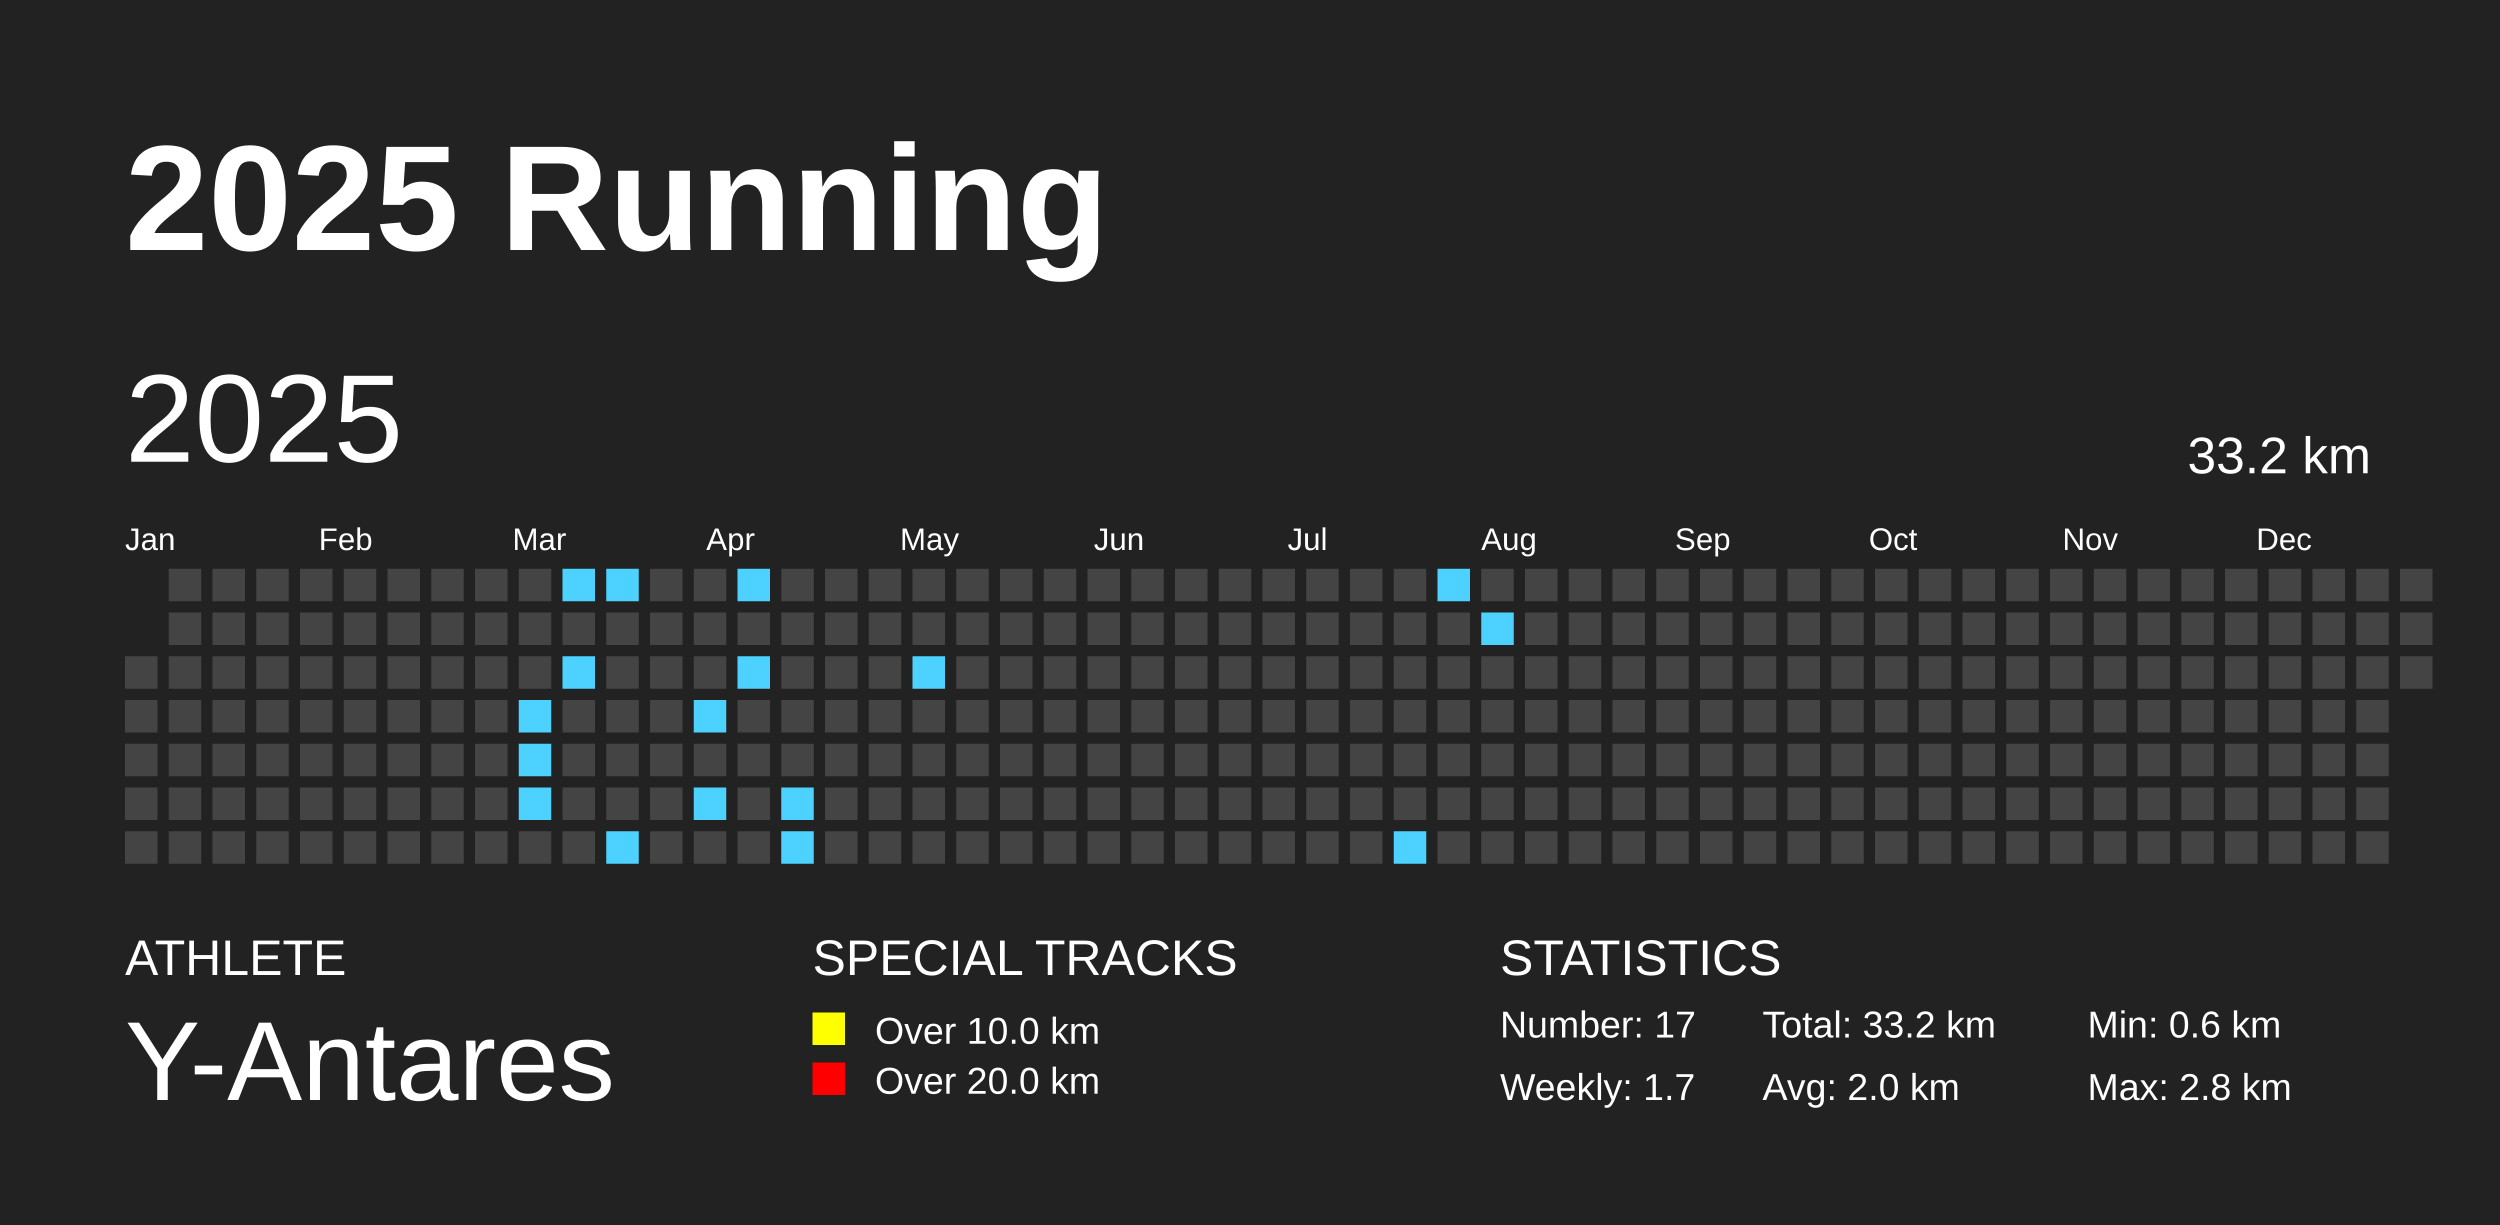
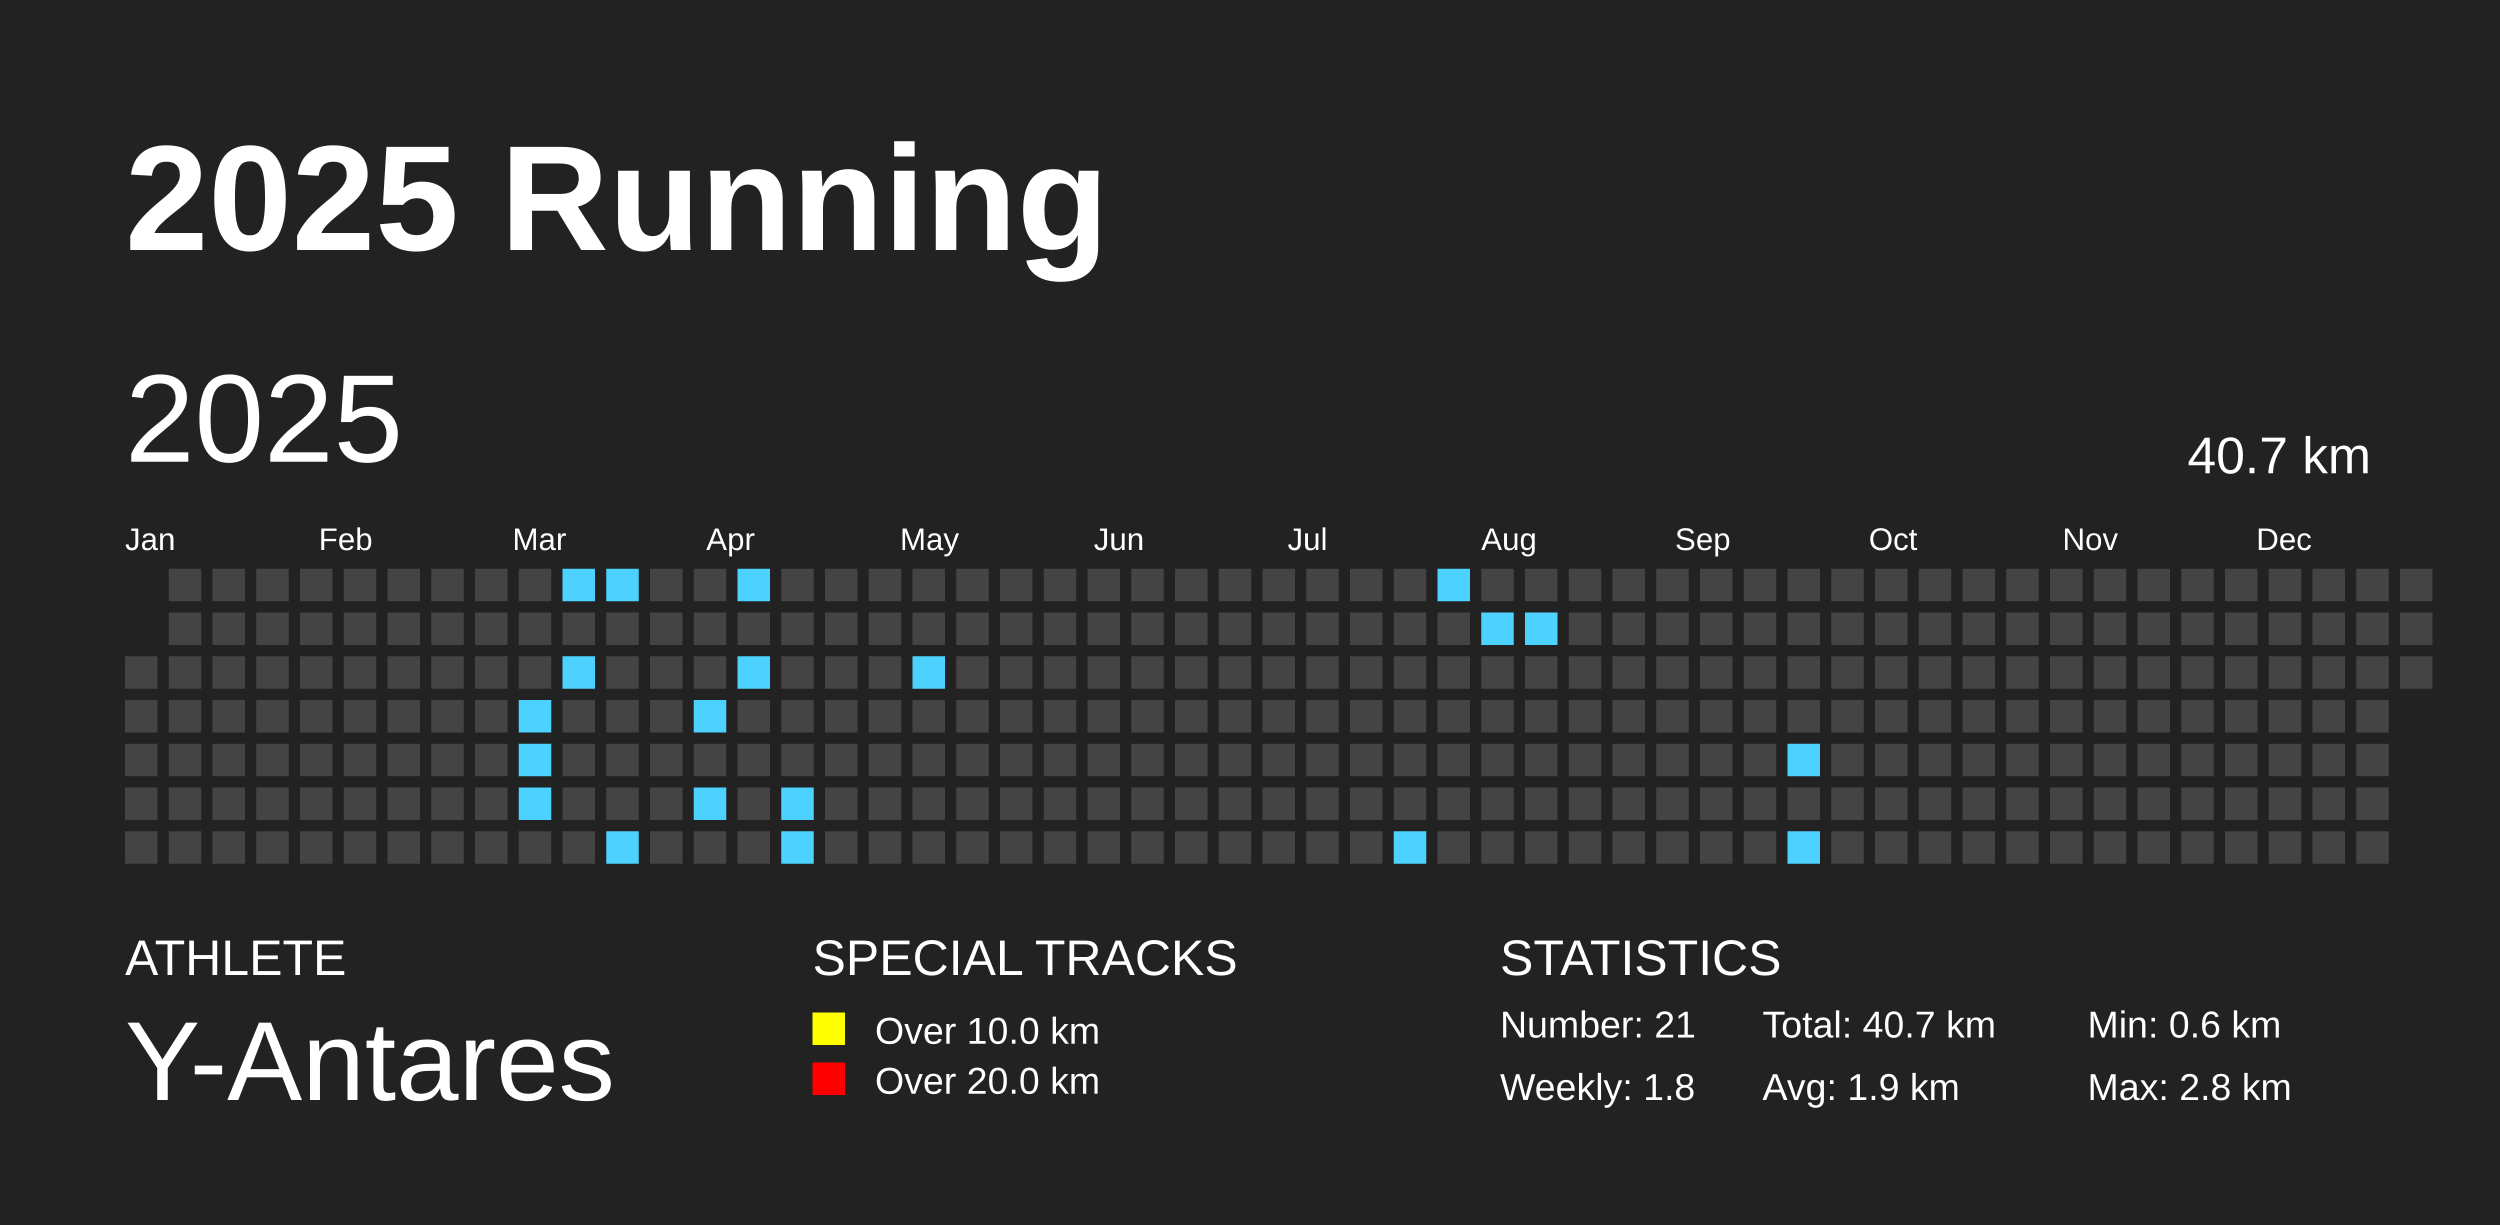
<svg xmlns="http://www.w3.org/2000/svg" baseProfile="full" height="98mm" version="1.1" viewBox="0,0,200,98" width="200mm">
  <defs />
  <rect fill="#222222" height="98" width="200" x="0" y="0" />
  <text fill="#FFFFFF" style="font-size:12px; font-family:Arial; font-weight:bold;" x="10" y="20">2025 Running</text>
  <text fill="#FFFFFF" style="font-size:4px; font-family:Arial" x="10" y="78">ATHLETE</text>
  <text fill="#FFFFFF" style="font-size:9px; font-family:Arial" x="10" y="88">Y-Antares</text>
  <text fill="#FFFFFF" style="font-size:4px; font-family:Arial" x="65" y="78">SPECIAL TRACKS</text>
  <rect fill="yellow" height="2.6" width="2.6" x="65" y="81" />
  <text fill="#FFFFFF" style="font-size:3px; font-family:Arial" x="70" y="83.5">Over 10.0 km</text>
  <rect fill="red" height="2.6" width="2.6" x="65" y="85" />
  <text fill="#FFFFFF" style="font-size:3px; font-family:Arial" x="70" y="87.5">Over 20.0 km</text>
  <text fill="#FFFFFF" style="font-size:4px; font-family:Arial" x="120" y="78">STATISTICS</text>
-   <text fill="#FFFFFF" style="font-size:3px; font-family:Arial" x="120" y="83">Number: 17</text>
-   <text fill="#FFFFFF" style="font-size:3px; font-family:Arial" x="120" y="88">Weekly: 1.7</text>
-   <text fill="#FFFFFF" style="font-size:3px; font-family:Arial" x="141" y="83">Total: 33.2 km</text>
-   <text fill="#FFFFFF" style="font-size:3px; font-family:Arial" x="141" y="88">Avg: 2.0 km</text>
+   <text fill="#FFFFFF" style="font-size:3px; font-family:Arial" x="120" y="83">Number: 21</text>
+   <text fill="#FFFFFF" style="font-size:3px; font-family:Arial" x="120" y="88">Weekly: 1.8</text>
+   <text fill="#FFFFFF" style="font-size:3px; font-family:Arial" x="141" y="83">Total: 40.7 km</text>
+   <text fill="#FFFFFF" style="font-size:3px; font-family:Arial" x="141" y="88">Avg: 1.9 km</text>
  <text fill="#FFFFFF" style="font-size:3px; font-family:Arial" x="167" y="83">Min: 0.6 km</text>
  <text fill="#FFFFFF" style="font-size:3px; font-family:Arial" x="167" y="88">Max: 2.8 km</text>
  <text dominant-baseline="hanging" fill="#FFFFFF" style="font-size:10.0px; font-family:Arial;" x="10" y="30">2025</text>
-   <text dominant-baseline="hanging" fill="#FFFFFF" style="font-size:4.125px; font-family:Arial;" x="175" y="35">33.2 km</text>
+   <text dominant-baseline="hanging" fill="#FFFFFF" style="font-size:4.125px; font-family:Arial;" x="175" y="35">40.7 km</text>
  <text fill="#FFFFFF" style="font-size:2.5px; font-family:Arial" x="10.0" y="44">Jan</text>
  <text fill="#FFFFFF" style="font-size:2.5px; font-family:Arial" x="25.5" y="44">Feb</text>
  <text fill="#FFFFFF" style="font-size:2.5px; font-family:Arial" x="41.0" y="44">Mar</text>
  <text fill="#FFFFFF" style="font-size:2.5px; font-family:Arial" x="56.5" y="44">Apr</text>
  <text fill="#FFFFFF" style="font-size:2.5px; font-family:Arial" x="72.0" y="44">May</text>
  <text fill="#FFFFFF" style="font-size:2.5px; font-family:Arial" x="87.5" y="44">Jun</text>
  <text fill="#FFFFFF" style="font-size:2.5px; font-family:Arial" x="103.0" y="44">Jul</text>
  <text fill="#FFFFFF" style="font-size:2.5px; font-family:Arial" x="118.5" y="44">Aug</text>
  <text fill="#FFFFFF" style="font-size:2.5px; font-family:Arial" x="134.0" y="44">Sep</text>
  <text fill="#FFFFFF" style="font-size:2.5px; font-family:Arial" x="149.5" y="44">Oct</text>
  <text fill="#FFFFFF" style="font-size:2.5px; font-family:Arial" x="165.0" y="44">Nov</text>
  <text fill="#FFFFFF" style="font-size:2.5px; font-family:Arial" x="180.5" y="44">Dec</text>
  <rect fill="#444444" height="2.6" width="2.6" x="10.0" y="52.5" />
  <rect fill="#444444" height="2.6" width="2.6" x="10.0" y="56.0" />
  <rect fill="#444444" height="2.6" width="2.6" x="10.0" y="59.5" />
  <rect fill="#444444" height="2.6" width="2.6" x="10.0" y="63.0" />
  <rect fill="#444444" height="2.6" width="2.6" x="10.0" y="66.5" />
  <rect fill="#444444" height="2.6" width="2.6" x="13.5" y="45.5" />
  <rect fill="#444444" height="2.6" width="2.6" x="13.5" y="49.0" />
  <rect fill="#444444" height="2.6" width="2.6" x="13.5" y="52.5" />
  <rect fill="#444444" height="2.6" width="2.6" x="13.5" y="56.0" />
  <rect fill="#444444" height="2.6" width="2.6" x="13.5" y="59.5" />
  <rect fill="#444444" height="2.6" width="2.6" x="13.5" y="63.0" />
  <rect fill="#444444" height="2.6" width="2.6" x="13.5" y="66.5" />
  <rect fill="#444444" height="2.6" width="2.6" x="17.0" y="45.5" />
  <rect fill="#444444" height="2.6" width="2.6" x="17.0" y="49.0" />
  <rect fill="#444444" height="2.6" width="2.6" x="17.0" y="52.5" />
  <rect fill="#444444" height="2.6" width="2.6" x="17.0" y="56.0" />
  <rect fill="#444444" height="2.6" width="2.6" x="17.0" y="59.5" />
  <rect fill="#444444" height="2.6" width="2.6" x="17.0" y="63.0" />
  <rect fill="#444444" height="2.6" width="2.6" x="17.0" y="66.5" />
  <rect fill="#444444" height="2.6" width="2.6" x="20.5" y="45.5" />
  <rect fill="#444444" height="2.6" width="2.6" x="20.5" y="49.0" />
  <rect fill="#444444" height="2.6" width="2.6" x="20.5" y="52.5" />
  <rect fill="#444444" height="2.6" width="2.6" x="20.5" y="56.0" />
  <rect fill="#444444" height="2.6" width="2.6" x="20.5" y="59.5" />
  <rect fill="#444444" height="2.6" width="2.6" x="20.5" y="63.0" />
  <rect fill="#444444" height="2.6" width="2.6" x="20.5" y="66.5" />
  <rect fill="#444444" height="2.6" width="2.6" x="24.0" y="45.5" />
  <rect fill="#444444" height="2.6" width="2.6" x="24.0" y="49.0" />
  <rect fill="#444444" height="2.6" width="2.6" x="24.0" y="52.5" />
  <rect fill="#444444" height="2.6" width="2.6" x="24.0" y="56.0" />
  <rect fill="#444444" height="2.6" width="2.6" x="24.0" y="59.5" />
  <rect fill="#444444" height="2.6" width="2.6" x="24.0" y="63.0" />
  <rect fill="#444444" height="2.6" width="2.6" x="24.0" y="66.5" />
  <rect fill="#444444" height="2.6" width="2.6" x="27.5" y="45.5" />
  <rect fill="#444444" height="2.6" width="2.6" x="27.5" y="49.0" />
  <rect fill="#444444" height="2.6" width="2.6" x="27.5" y="52.5" />
  <rect fill="#444444" height="2.6" width="2.6" x="27.5" y="56.0" />
  <rect fill="#444444" height="2.6" width="2.6" x="27.5" y="59.5" />
  <rect fill="#444444" height="2.6" width="2.6" x="27.5" y="63.0" />
  <rect fill="#444444" height="2.6" width="2.6" x="27.5" y="66.5" />
  <rect fill="#444444" height="2.6" width="2.6" x="31.0" y="45.5" />
  <rect fill="#444444" height="2.6" width="2.6" x="31.0" y="49.0" />
  <rect fill="#444444" height="2.6" width="2.6" x="31.0" y="52.5" />
  <rect fill="#444444" height="2.6" width="2.6" x="31.0" y="56.0" />
  <rect fill="#444444" height="2.6" width="2.6" x="31.0" y="59.5" />
  <rect fill="#444444" height="2.6" width="2.6" x="31.0" y="63.0" />
  <rect fill="#444444" height="2.6" width="2.6" x="31.0" y="66.5" />
  <rect fill="#444444" height="2.6" width="2.6" x="34.5" y="45.5" />
  <rect fill="#444444" height="2.6" width="2.6" x="34.5" y="49.0" />
  <rect fill="#444444" height="2.6" width="2.6" x="34.5" y="52.5" />
  <rect fill="#444444" height="2.6" width="2.6" x="34.5" y="56.0" />
  <rect fill="#444444" height="2.6" width="2.6" x="34.5" y="59.5" />
  <rect fill="#444444" height="2.6" width="2.6" x="34.5" y="63.0" />
  <rect fill="#444444" height="2.6" width="2.6" x="34.5" y="66.5" />
  <rect fill="#444444" height="2.6" width="2.6" x="38.0" y="45.5" />
  <rect fill="#444444" height="2.6" width="2.6" x="38.0" y="49.0" />
  <rect fill="#444444" height="2.6" width="2.6" x="38.0" y="52.5" />
  <rect fill="#444444" height="2.6" width="2.6" x="38.0" y="56.0" />
  <rect fill="#444444" height="2.6" width="2.6" x="38.0" y="59.5" />
  <rect fill="#444444" height="2.6" width="2.6" x="38.0" y="63.0" />
  <rect fill="#444444" height="2.6" width="2.6" x="38.0" y="66.5" />
  <rect fill="#444444" height="2.6" width="2.6" x="41.5" y="45.5" />
  <rect fill="#444444" height="2.6" width="2.6" x="41.5" y="49.0" />
  <rect fill="#444444" height="2.6" width="2.6" x="41.5" y="52.5" />
  <rect fill="#4DD2FF" height="2.6" width="2.6" x="41.5" y="56.0" />
  <rect fill="#4DD2FF" height="2.6" width="2.6" x="41.5" y="59.5" />
  <rect fill="#4DD2FF" height="2.6" width="2.6" x="41.5" y="63.0" />
  <rect fill="#444444" height="2.6" width="2.6" x="41.5" y="66.5" />
  <rect fill="#4DD2FF" height="2.6" width="2.6" x="45.0" y="45.5" />
  <rect fill="#444444" height="2.6" width="2.6" x="45.0" y="49.0" />
  <rect fill="#4DD2FF" height="2.6" width="2.6" x="45.0" y="52.5" />
  <rect fill="#444444" height="2.6" width="2.6" x="45.0" y="56.0" />
  <rect fill="#444444" height="2.6" width="2.6" x="45.0" y="59.5" />
  <rect fill="#444444" height="2.6" width="2.6" x="45.0" y="63.0" />
  <rect fill="#444444" height="2.6" width="2.6" x="45.0" y="66.5" />
  <rect fill="#4DD2FF" height="2.6" width="2.6" x="48.5" y="45.5" />
  <rect fill="#444444" height="2.6" width="2.6" x="48.5" y="49.0" />
  <rect fill="#444444" height="2.6" width="2.6" x="48.5" y="52.5" />
  <rect fill="#444444" height="2.6" width="2.6" x="48.5" y="56.0" />
  <rect fill="#444444" height="2.6" width="2.6" x="48.5" y="59.5" />
  <rect fill="#444444" height="2.6" width="2.6" x="48.5" y="63.0" />
  <rect fill="#4DD2FF" height="2.6" width="2.6" x="48.5" y="66.5" />
  <rect fill="#444444" height="2.6" width="2.6" x="52.0" y="45.5" />
  <rect fill="#444444" height="2.6" width="2.6" x="52.0" y="49.0" />
  <rect fill="#444444" height="2.6" width="2.6" x="52.0" y="52.5" />
  <rect fill="#444444" height="2.6" width="2.6" x="52.0" y="56.0" />
  <rect fill="#444444" height="2.6" width="2.6" x="52.0" y="59.5" />
  <rect fill="#444444" height="2.6" width="2.6" x="52.0" y="63.0" />
  <rect fill="#444444" height="2.6" width="2.6" x="52.0" y="66.5" />
  <rect fill="#444444" height="2.6" width="2.6" x="55.5" y="45.5" />
  <rect fill="#444444" height="2.6" width="2.6" x="55.5" y="49.0" />
  <rect fill="#444444" height="2.6" width="2.6" x="55.5" y="52.5" />
  <rect fill="#4DD2FF" height="2.6" width="2.6" x="55.5" y="56.0" />
  <rect fill="#444444" height="2.6" width="2.6" x="55.5" y="59.5" />
  <rect fill="#4DD2FF" height="2.6" width="2.6" x="55.5" y="63.0" />
  <rect fill="#444444" height="2.6" width="2.6" x="55.5" y="66.5" />
  <rect fill="#4DD2FF" height="2.6" width="2.6" x="59.0" y="45.5" />
  <rect fill="#444444" height="2.6" width="2.6" x="59.0" y="49.0" />
  <rect fill="#4DD2FF" height="2.6" width="2.6" x="59.0" y="52.5" />
  <rect fill="#444444" height="2.6" width="2.6" x="59.0" y="56.0" />
  <rect fill="#444444" height="2.6" width="2.6" x="59.0" y="59.5" />
  <rect fill="#444444" height="2.6" width="2.6" x="59.0" y="63.0" />
  <rect fill="#444444" height="2.6" width="2.6" x="59.0" y="66.5" />
  <rect fill="#444444" height="2.6" width="2.6" x="62.5" y="45.5" />
  <rect fill="#444444" height="2.6" width="2.6" x="62.5" y="49.0" />
  <rect fill="#444444" height="2.6" width="2.6" x="62.5" y="52.5" />
  <rect fill="#444444" height="2.6" width="2.6" x="62.5" y="56.0" />
  <rect fill="#444444" height="2.6" width="2.6" x="62.5" y="59.5" />
  <rect fill="#4DD2FF" height="2.6" width="2.6" x="62.5" y="63.0" />
  <rect fill="#4DD2FF" height="2.6" width="2.6" x="62.5" y="66.5" />
  <rect fill="#444444" height="2.6" width="2.6" x="66.0" y="45.5" />
  <rect fill="#444444" height="2.6" width="2.6" x="66.0" y="49.0" />
  <rect fill="#444444" height="2.6" width="2.6" x="66.0" y="52.5" />
  <rect fill="#444444" height="2.6" width="2.6" x="66.0" y="56.0" />
  <rect fill="#444444" height="2.6" width="2.6" x="66.0" y="59.5" />
  <rect fill="#444444" height="2.6" width="2.6" x="66.0" y="63.0" />
  <rect fill="#444444" height="2.6" width="2.6" x="66.0" y="66.5" />
  <rect fill="#444444" height="2.6" width="2.6" x="69.5" y="45.5" />
  <rect fill="#444444" height="2.6" width="2.6" x="69.5" y="49.0" />
  <rect fill="#444444" height="2.6" width="2.6" x="69.5" y="52.5" />
  <rect fill="#444444" height="2.6" width="2.6" x="69.5" y="56.0" />
  <rect fill="#444444" height="2.6" width="2.6" x="69.5" y="59.5" />
  <rect fill="#444444" height="2.6" width="2.6" x="69.5" y="63.0" />
  <rect fill="#444444" height="2.6" width="2.6" x="69.5" y="66.5" />
  <rect fill="#444444" height="2.6" width="2.6" x="73.0" y="45.5" />
  <rect fill="#444444" height="2.6" width="2.6" x="73.0" y="49.0" />
  <rect fill="#4DD2FF" height="2.6" width="2.6" x="73.0" y="52.5" />
  <rect fill="#444444" height="2.6" width="2.6" x="73.0" y="56.0" />
  <rect fill="#444444" height="2.6" width="2.6" x="73.0" y="59.5" />
  <rect fill="#444444" height="2.6" width="2.6" x="73.0" y="63.0" />
  <rect fill="#444444" height="2.6" width="2.6" x="73.0" y="66.5" />
  <rect fill="#444444" height="2.6" width="2.6" x="76.5" y="45.5" />
  <rect fill="#444444" height="2.6" width="2.6" x="76.5" y="49.0" />
  <rect fill="#444444" height="2.6" width="2.6" x="76.5" y="52.5" />
  <rect fill="#444444" height="2.6" width="2.6" x="76.5" y="56.0" />
  <rect fill="#444444" height="2.6" width="2.6" x="76.5" y="59.5" />
  <rect fill="#444444" height="2.6" width="2.6" x="76.5" y="63.0" />
  <rect fill="#444444" height="2.6" width="2.6" x="76.5" y="66.5" />
  <rect fill="#444444" height="2.6" width="2.6" x="80.0" y="45.5" />
  <rect fill="#444444" height="2.6" width="2.6" x="80.0" y="49.0" />
  <rect fill="#444444" height="2.6" width="2.6" x="80.0" y="52.5" />
  <rect fill="#444444" height="2.6" width="2.6" x="80.0" y="56.0" />
  <rect fill="#444444" height="2.6" width="2.6" x="80.0" y="59.5" />
  <rect fill="#444444" height="2.6" width="2.6" x="80.0" y="63.0" />
  <rect fill="#444444" height="2.6" width="2.6" x="80.0" y="66.5" />
  <rect fill="#444444" height="2.6" width="2.6" x="83.5" y="45.5" />
  <rect fill="#444444" height="2.6" width="2.6" x="83.5" y="49.0" />
  <rect fill="#444444" height="2.6" width="2.6" x="83.5" y="52.5" />
  <rect fill="#444444" height="2.6" width="2.6" x="83.5" y="56.0" />
  <rect fill="#444444" height="2.6" width="2.6" x="83.5" y="59.5" />
  <rect fill="#444444" height="2.6" width="2.6" x="83.5" y="63.0" />
  <rect fill="#444444" height="2.6" width="2.6" x="83.5" y="66.5" />
  <rect fill="#444444" height="2.6" width="2.6" x="87.0" y="45.5" />
  <rect fill="#444444" height="2.6" width="2.6" x="87.0" y="49.0" />
  <rect fill="#444444" height="2.6" width="2.6" x="87.0" y="52.5" />
  <rect fill="#444444" height="2.6" width="2.6" x="87.0" y="56.0" />
  <rect fill="#444444" height="2.6" width="2.6" x="87.0" y="59.5" />
  <rect fill="#444444" height="2.6" width="2.6" x="87.0" y="63.0" />
  <rect fill="#444444" height="2.6" width="2.6" x="87.0" y="66.5" />
  <rect fill="#444444" height="2.6" width="2.6" x="90.5" y="45.5" />
  <rect fill="#444444" height="2.6" width="2.6" x="90.5" y="49.0" />
  <rect fill="#444444" height="2.6" width="2.6" x="90.5" y="52.5" />
  <rect fill="#444444" height="2.6" width="2.6" x="90.5" y="56.0" />
  <rect fill="#444444" height="2.6" width="2.6" x="90.5" y="59.5" />
  <rect fill="#444444" height="2.6" width="2.6" x="90.5" y="63.0" />
  <rect fill="#444444" height="2.6" width="2.6" x="90.5" y="66.5" />
  <rect fill="#444444" height="2.6" width="2.6" x="94.0" y="45.5" />
  <rect fill="#444444" height="2.6" width="2.6" x="94.0" y="49.0" />
  <rect fill="#444444" height="2.6" width="2.6" x="94.0" y="52.5" />
  <rect fill="#444444" height="2.6" width="2.6" x="94.0" y="56.0" />
  <rect fill="#444444" height="2.6" width="2.6" x="94.0" y="59.5" />
  <rect fill="#444444" height="2.6" width="2.6" x="94.0" y="63.0" />
  <rect fill="#444444" height="2.6" width="2.6" x="94.0" y="66.5" />
  <rect fill="#444444" height="2.6" width="2.6" x="97.5" y="45.5" />
  <rect fill="#444444" height="2.6" width="2.6" x="97.5" y="49.0" />
  <rect fill="#444444" height="2.6" width="2.6" x="97.5" y="52.5" />
  <rect fill="#444444" height="2.6" width="2.6" x="97.5" y="56.0" />
  <rect fill="#444444" height="2.6" width="2.6" x="97.5" y="59.5" />
  <rect fill="#444444" height="2.6" width="2.6" x="97.5" y="63.0" />
  <rect fill="#444444" height="2.6" width="2.6" x="97.5" y="66.5" />
  <rect fill="#444444" height="2.6" width="2.6" x="101.0" y="45.5" />
  <rect fill="#444444" height="2.6" width="2.6" x="101.0" y="49.0" />
  <rect fill="#444444" height="2.6" width="2.6" x="101.0" y="52.5" />
  <rect fill="#444444" height="2.6" width="2.6" x="101.0" y="56.0" />
  <rect fill="#444444" height="2.6" width="2.6" x="101.0" y="59.5" />
  <rect fill="#444444" height="2.6" width="2.6" x="101.0" y="63.0" />
  <rect fill="#444444" height="2.6" width="2.6" x="101.0" y="66.5" />
  <rect fill="#444444" height="2.6" width="2.6" x="104.5" y="45.5" />
  <rect fill="#444444" height="2.6" width="2.6" x="104.5" y="49.0" />
  <rect fill="#444444" height="2.6" width="2.6" x="104.5" y="52.5" />
  <rect fill="#444444" height="2.6" width="2.6" x="104.5" y="56.0" />
  <rect fill="#444444" height="2.6" width="2.6" x="104.5" y="59.5" />
  <rect fill="#444444" height="2.6" width="2.6" x="104.5" y="63.0" />
  <rect fill="#444444" height="2.6" width="2.6" x="104.5" y="66.5" />
  <rect fill="#444444" height="2.6" width="2.6" x="108.0" y="45.5" />
  <rect fill="#444444" height="2.6" width="2.6" x="108.0" y="49.0" />
  <rect fill="#444444" height="2.6" width="2.6" x="108.0" y="52.5" />
  <rect fill="#444444" height="2.6" width="2.6" x="108.0" y="56.0" />
  <rect fill="#444444" height="2.6" width="2.6" x="108.0" y="59.5" />
  <rect fill="#444444" height="2.6" width="2.6" x="108.0" y="63.0" />
  <rect fill="#444444" height="2.6" width="2.6" x="108.0" y="66.5" />
  <rect fill="#444444" height="2.6" width="2.6" x="111.5" y="45.5" />
  <rect fill="#444444" height="2.6" width="2.6" x="111.5" y="49.0" />
  <rect fill="#444444" height="2.6" width="2.6" x="111.5" y="52.5" />
  <rect fill="#444444" height="2.6" width="2.6" x="111.5" y="56.0" />
  <rect fill="#444444" height="2.6" width="2.6" x="111.5" y="59.5" />
  <rect fill="#444444" height="2.6" width="2.6" x="111.5" y="63.0" />
  <rect fill="#4DD2FF" height="2.6" width="2.6" x="111.5" y="66.5" />
  <rect fill="#4DD2FF" height="2.6" width="2.6" x="115.0" y="45.5" />
  <rect fill="#444444" height="2.6" width="2.6" x="115.0" y="49.0" />
  <rect fill="#444444" height="2.6" width="2.6" x="115.0" y="52.5" />
  <rect fill="#444444" height="2.6" width="2.6" x="115.0" y="56.0" />
  <rect fill="#444444" height="2.6" width="2.6" x="115.0" y="59.5" />
  <rect fill="#444444" height="2.6" width="2.6" x="115.0" y="63.0" />
  <rect fill="#444444" height="2.6" width="2.6" x="115.0" y="66.5" />
  <rect fill="#444444" height="2.6" width="2.6" x="118.5" y="45.5" />
  <rect fill="#4DD2FF" height="2.6" width="2.6" x="118.5" y="49.0" />
  <rect fill="#444444" height="2.6" width="2.6" x="118.5" y="52.5" />
  <rect fill="#444444" height="2.6" width="2.6" x="118.5" y="56.0" />
  <rect fill="#444444" height="2.6" width="2.6" x="118.5" y="59.5" />
  <rect fill="#444444" height="2.6" width="2.6" x="118.5" y="63.0" />
  <rect fill="#444444" height="2.6" width="2.6" x="118.5" y="66.5" />
  <rect fill="#444444" height="2.6" width="2.6" x="122.0" y="45.5" />
-   <rect fill="#444444" height="2.6" width="2.6" x="122.0" y="49.0" />
+   <rect fill="#4DD2FF" height="2.6" width="2.6" x="122.0" y="49.0" />
  <rect fill="#444444" height="2.6" width="2.6" x="122.0" y="52.5" />
  <rect fill="#444444" height="2.6" width="2.6" x="122.0" y="56.0" />
  <rect fill="#444444" height="2.6" width="2.6" x="122.0" y="59.5" />
  <rect fill="#444444" height="2.6" width="2.6" x="122.0" y="63.0" />
  <rect fill="#444444" height="2.6" width="2.6" x="122.0" y="66.5" />
  <rect fill="#444444" height="2.6" width="2.6" x="125.5" y="45.5" />
  <rect fill="#444444" height="2.6" width="2.6" x="125.5" y="49.0" />
  <rect fill="#444444" height="2.6" width="2.6" x="125.5" y="52.5" />
  <rect fill="#444444" height="2.6" width="2.6" x="125.5" y="56.0" />
  <rect fill="#444444" height="2.6" width="2.6" x="125.5" y="59.5" />
  <rect fill="#444444" height="2.6" width="2.6" x="125.5" y="63.0" />
  <rect fill="#444444" height="2.6" width="2.6" x="125.5" y="66.5" />
  <rect fill="#444444" height="2.6" width="2.6" x="129.0" y="45.5" />
  <rect fill="#444444" height="2.6" width="2.6" x="129.0" y="49.0" />
  <rect fill="#444444" height="2.6" width="2.6" x="129.0" y="52.5" />
  <rect fill="#444444" height="2.6" width="2.6" x="129.0" y="56.0" />
  <rect fill="#444444" height="2.6" width="2.6" x="129.0" y="59.5" />
  <rect fill="#444444" height="2.6" width="2.6" x="129.0" y="63.0" />
  <rect fill="#444444" height="2.6" width="2.6" x="129.0" y="66.5" />
  <rect fill="#444444" height="2.6" width="2.6" x="132.5" y="45.5" />
  <rect fill="#444444" height="2.6" width="2.6" x="132.5" y="49.0" />
  <rect fill="#444444" height="2.6" width="2.6" x="132.5" y="52.5" />
  <rect fill="#444444" height="2.6" width="2.6" x="132.5" y="56.0" />
  <rect fill="#444444" height="2.6" width="2.6" x="132.5" y="59.5" />
  <rect fill="#444444" height="2.6" width="2.6" x="132.5" y="63.0" />
  <rect fill="#444444" height="2.6" width="2.6" x="132.5" y="66.5" />
  <rect fill="#444444" height="2.6" width="2.6" x="136.0" y="45.5" />
  <rect fill="#444444" height="2.6" width="2.6" x="136.0" y="49.0" />
  <rect fill="#444444" height="2.6" width="2.6" x="136.0" y="52.5" />
  <rect fill="#444444" height="2.6" width="2.6" x="136.0" y="56.0" />
  <rect fill="#444444" height="2.6" width="2.6" x="136.0" y="59.5" />
  <rect fill="#444444" height="2.6" width="2.6" x="136.0" y="63.0" />
  <rect fill="#444444" height="2.6" width="2.6" x="136.0" y="66.5" />
  <rect fill="#444444" height="2.6" width="2.6" x="139.5" y="45.5" />
  <rect fill="#444444" height="2.6" width="2.6" x="139.5" y="49.0" />
  <rect fill="#444444" height="2.6" width="2.6" x="139.5" y="52.5" />
  <rect fill="#444444" height="2.6" width="2.6" x="139.5" y="56.0" />
  <rect fill="#444444" height="2.6" width="2.6" x="139.5" y="59.5" />
  <rect fill="#444444" height="2.6" width="2.6" x="139.5" y="63.0" />
  <rect fill="#444444" height="2.6" width="2.6" x="139.5" y="66.5" />
  <rect fill="#444444" height="2.6" width="2.6" x="143.0" y="45.5" />
  <rect fill="#444444" height="2.6" width="2.6" x="143.0" y="49.0" />
  <rect fill="#444444" height="2.6" width="2.6" x="143.0" y="52.5" />
  <rect fill="#444444" height="2.6" width="2.6" x="143.0" y="56.0" />
-   <rect fill="#444444" height="2.6" width="2.6" x="143.0" y="59.5" />
+   <rect fill="#4DD2FF" height="2.6" width="2.6" x="143.0" y="59.5" />
  <rect fill="#444444" height="2.6" width="2.6" x="143.0" y="63.0" />
-   <rect fill="#444444" height="2.6" width="2.6" x="143.0" y="66.5" />
+   <rect fill="#4DD2FF" height="2.6" width="2.6" x="143.0" y="66.5" />
  <rect fill="#444444" height="2.6" width="2.6" x="146.5" y="45.5" />
  <rect fill="#444444" height="2.6" width="2.6" x="146.5" y="49.0" />
  <rect fill="#444444" height="2.6" width="2.6" x="146.5" y="52.5" />
  <rect fill="#444444" height="2.6" width="2.6" x="146.5" y="56.0" />
  <rect fill="#444444" height="2.6" width="2.6" x="146.5" y="59.5" />
  <rect fill="#444444" height="2.6" width="2.6" x="146.5" y="63.0" />
  <rect fill="#444444" height="2.6" width="2.6" x="146.5" y="66.5" />
  <rect fill="#444444" height="2.6" width="2.6" x="150.0" y="45.5" />
  <rect fill="#444444" height="2.6" width="2.6" x="150.0" y="49.0" />
  <rect fill="#444444" height="2.6" width="2.6" x="150.0" y="52.5" />
  <rect fill="#444444" height="2.6" width="2.6" x="150.0" y="56.0" />
  <rect fill="#444444" height="2.6" width="2.6" x="150.0" y="59.5" />
  <rect fill="#444444" height="2.6" width="2.6" x="150.0" y="63.0" />
  <rect fill="#444444" height="2.6" width="2.6" x="150.0" y="66.5" />
  <rect fill="#444444" height="2.6" width="2.6" x="153.5" y="45.5" />
  <rect fill="#444444" height="2.6" width="2.6" x="153.5" y="49.0" />
  <rect fill="#444444" height="2.6" width="2.6" x="153.5" y="52.5" />
  <rect fill="#444444" height="2.6" width="2.6" x="153.5" y="56.0" />
  <rect fill="#444444" height="2.6" width="2.6" x="153.5" y="59.5" />
  <rect fill="#444444" height="2.6" width="2.6" x="153.5" y="63.0" />
  <rect fill="#444444" height="2.6" width="2.6" x="153.5" y="66.5" />
  <rect fill="#444444" height="2.6" width="2.6" x="157.0" y="45.5" />
  <rect fill="#444444" height="2.6" width="2.6" x="157.0" y="49.0" />
  <rect fill="#444444" height="2.6" width="2.6" x="157.0" y="52.5" />
  <rect fill="#444444" height="2.6" width="2.6" x="157.0" y="56.0" />
  <rect fill="#444444" height="2.6" width="2.6" x="157.0" y="59.5" />
  <rect fill="#444444" height="2.6" width="2.6" x="157.0" y="63.0" />
  <rect fill="#444444" height="2.6" width="2.6" x="157.0" y="66.5" />
  <rect fill="#444444" height="2.6" width="2.6" x="160.5" y="45.5" />
  <rect fill="#444444" height="2.6" width="2.6" x="160.5" y="49.0" />
  <rect fill="#444444" height="2.6" width="2.6" x="160.5" y="52.5" />
  <rect fill="#444444" height="2.6" width="2.6" x="160.5" y="56.0" />
  <rect fill="#444444" height="2.6" width="2.6" x="160.5" y="59.5" />
  <rect fill="#444444" height="2.6" width="2.6" x="160.5" y="63.0" />
  <rect fill="#444444" height="2.6" width="2.6" x="160.5" y="66.5" />
  <rect fill="#444444" height="2.6" width="2.6" x="164.0" y="45.5" />
  <rect fill="#444444" height="2.6" width="2.6" x="164.0" y="49.0" />
  <rect fill="#444444" height="2.6" width="2.6" x="164.0" y="52.5" />
  <rect fill="#444444" height="2.6" width="2.6" x="164.0" y="56.0" />
  <rect fill="#444444" height="2.6" width="2.6" x="164.0" y="59.5" />
  <rect fill="#444444" height="2.6" width="2.6" x="164.0" y="63.0" />
  <rect fill="#444444" height="2.6" width="2.6" x="164.0" y="66.5" />
  <rect fill="#444444" height="2.6" width="2.6" x="167.5" y="45.5" />
  <rect fill="#444444" height="2.6" width="2.6" x="167.5" y="49.0" />
  <rect fill="#444444" height="2.6" width="2.6" x="167.5" y="52.5" />
  <rect fill="#444444" height="2.6" width="2.6" x="167.5" y="56.0" />
  <rect fill="#444444" height="2.6" width="2.6" x="167.5" y="59.5" />
  <rect fill="#444444" height="2.6" width="2.6" x="167.5" y="63.0" />
  <rect fill="#444444" height="2.6" width="2.6" x="167.5" y="66.5" />
  <rect fill="#444444" height="2.6" width="2.6" x="171.0" y="45.5" />
  <rect fill="#444444" height="2.6" width="2.6" x="171.0" y="49.0" />
  <rect fill="#444444" height="2.6" width="2.6" x="171.0" y="52.5" />
  <rect fill="#444444" height="2.6" width="2.6" x="171.0" y="56.0" />
  <rect fill="#444444" height="2.6" width="2.6" x="171.0" y="59.5" />
  <rect fill="#444444" height="2.6" width="2.6" x="171.0" y="63.0" />
  <rect fill="#444444" height="2.6" width="2.6" x="171.0" y="66.5" />
  <rect fill="#444444" height="2.6" width="2.6" x="174.5" y="45.5" />
  <rect fill="#444444" height="2.6" width="2.6" x="174.5" y="49.0" />
  <rect fill="#444444" height="2.6" width="2.6" x="174.5" y="52.5" />
  <rect fill="#444444" height="2.6" width="2.6" x="174.5" y="56.0" />
  <rect fill="#444444" height="2.6" width="2.6" x="174.5" y="59.5" />
  <rect fill="#444444" height="2.6" width="2.6" x="174.5" y="63.0" />
  <rect fill="#444444" height="2.6" width="2.6" x="174.5" y="66.5" />
  <rect fill="#444444" height="2.6" width="2.6" x="178.0" y="45.5" />
  <rect fill="#444444" height="2.6" width="2.6" x="178.0" y="49.0" />
  <rect fill="#444444" height="2.6" width="2.6" x="178.0" y="52.5" />
  <rect fill="#444444" height="2.6" width="2.6" x="178.0" y="56.0" />
  <rect fill="#444444" height="2.6" width="2.6" x="178.0" y="59.5" />
  <rect fill="#444444" height="2.6" width="2.6" x="178.0" y="63.0" />
  <rect fill="#444444" height="2.6" width="2.6" x="178.0" y="66.5" />
  <rect fill="#444444" height="2.6" width="2.6" x="181.5" y="45.5" />
  <rect fill="#444444" height="2.6" width="2.6" x="181.5" y="49.0" />
  <rect fill="#444444" height="2.6" width="2.6" x="181.5" y="52.5" />
  <rect fill="#444444" height="2.6" width="2.6" x="181.5" y="56.0" />
  <rect fill="#444444" height="2.6" width="2.6" x="181.5" y="59.5" />
  <rect fill="#444444" height="2.6" width="2.6" x="181.5" y="63.0" />
  <rect fill="#444444" height="2.6" width="2.6" x="181.5" y="66.5" />
  <rect fill="#444444" height="2.6" width="2.6" x="185.0" y="45.5" />
  <rect fill="#444444" height="2.6" width="2.6" x="185.0" y="49.0" />
  <rect fill="#444444" height="2.6" width="2.6" x="185.0" y="52.5" />
  <rect fill="#444444" height="2.6" width="2.6" x="185.0" y="56.0" />
  <rect fill="#444444" height="2.6" width="2.6" x="185.0" y="59.5" />
  <rect fill="#444444" height="2.6" width="2.6" x="185.0" y="63.0" />
  <rect fill="#444444" height="2.6" width="2.6" x="185.0" y="66.5" />
  <rect fill="#444444" height="2.6" width="2.6" x="188.5" y="45.5" />
  <rect fill="#444444" height="2.6" width="2.6" x="188.5" y="49.0" />
  <rect fill="#444444" height="2.6" width="2.6" x="188.5" y="52.5" />
  <rect fill="#444444" height="2.6" width="2.6" x="188.5" y="56.0" />
  <rect fill="#444444" height="2.6" width="2.6" x="188.5" y="59.5" />
  <rect fill="#444444" height="2.6" width="2.6" x="188.5" y="63.0" />
  <rect fill="#444444" height="2.6" width="2.6" x="188.5" y="66.5" />
  <rect fill="#444444" height="2.6" width="2.6" x="192.0" y="45.5" />
  <rect fill="#444444" height="2.6" width="2.6" x="192.0" y="49.0" />
  <rect fill="#444444" height="2.6" width="2.6" x="192.0" y="52.5" />
</svg>
